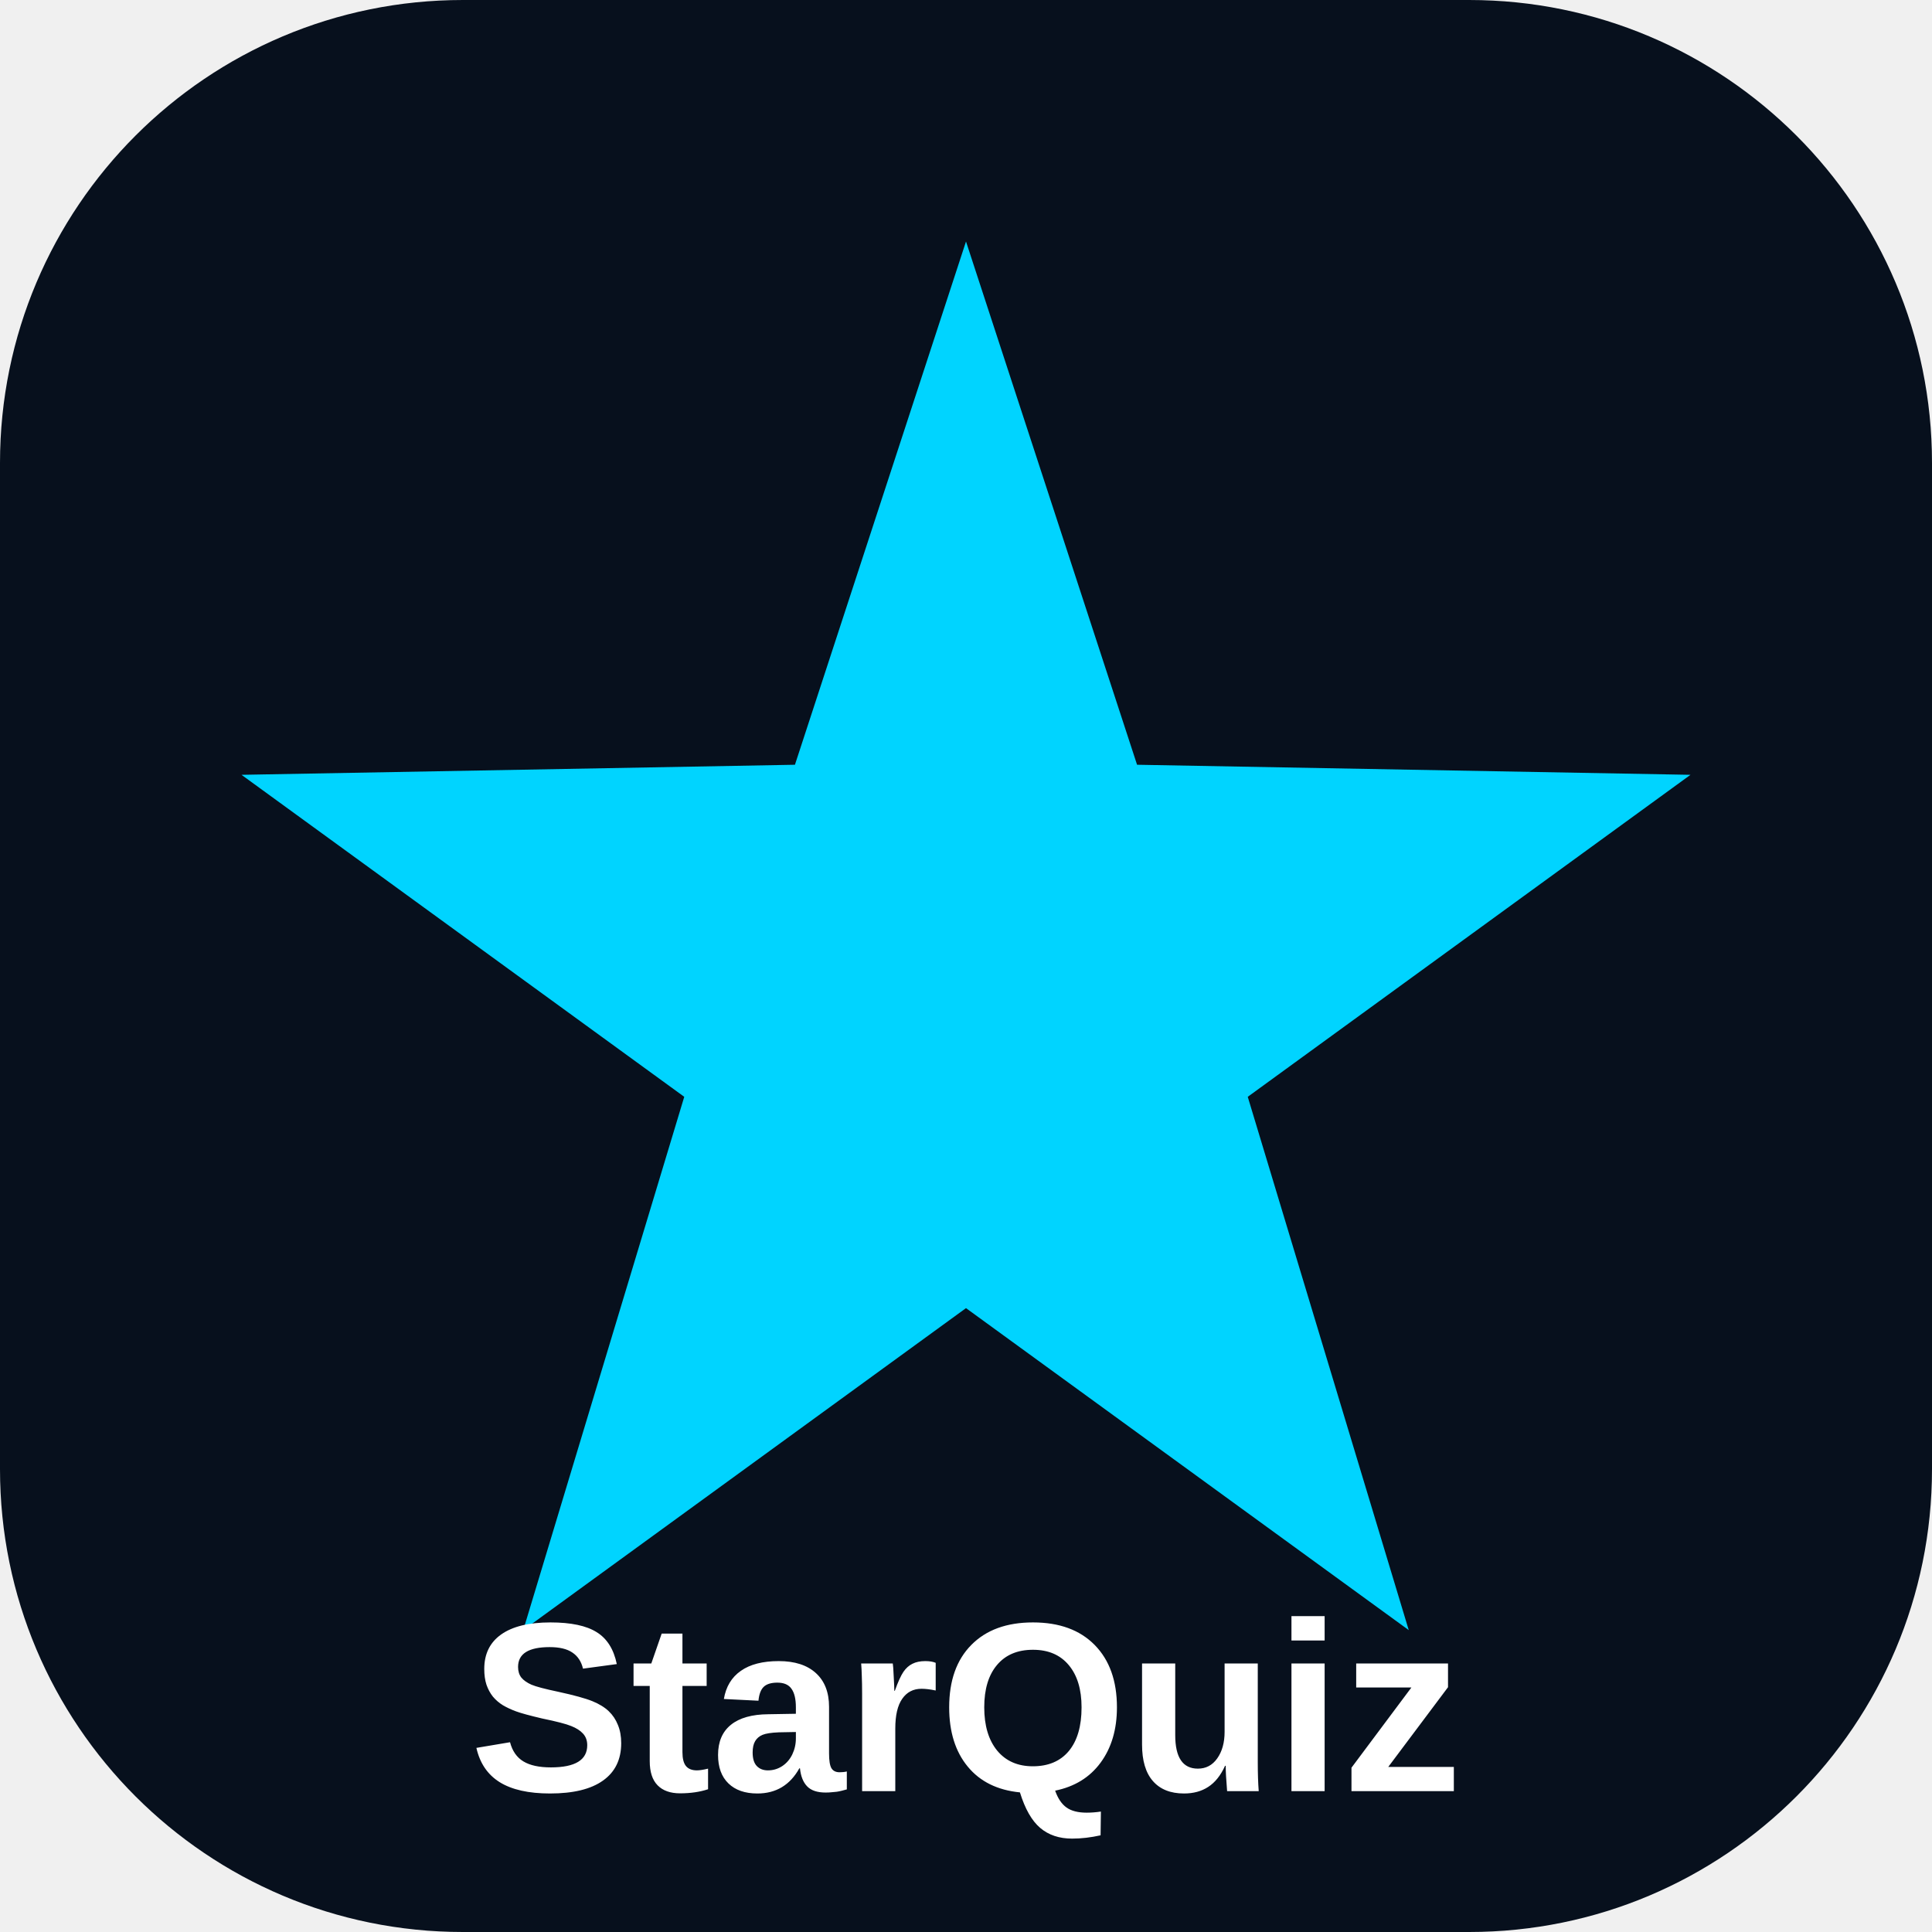
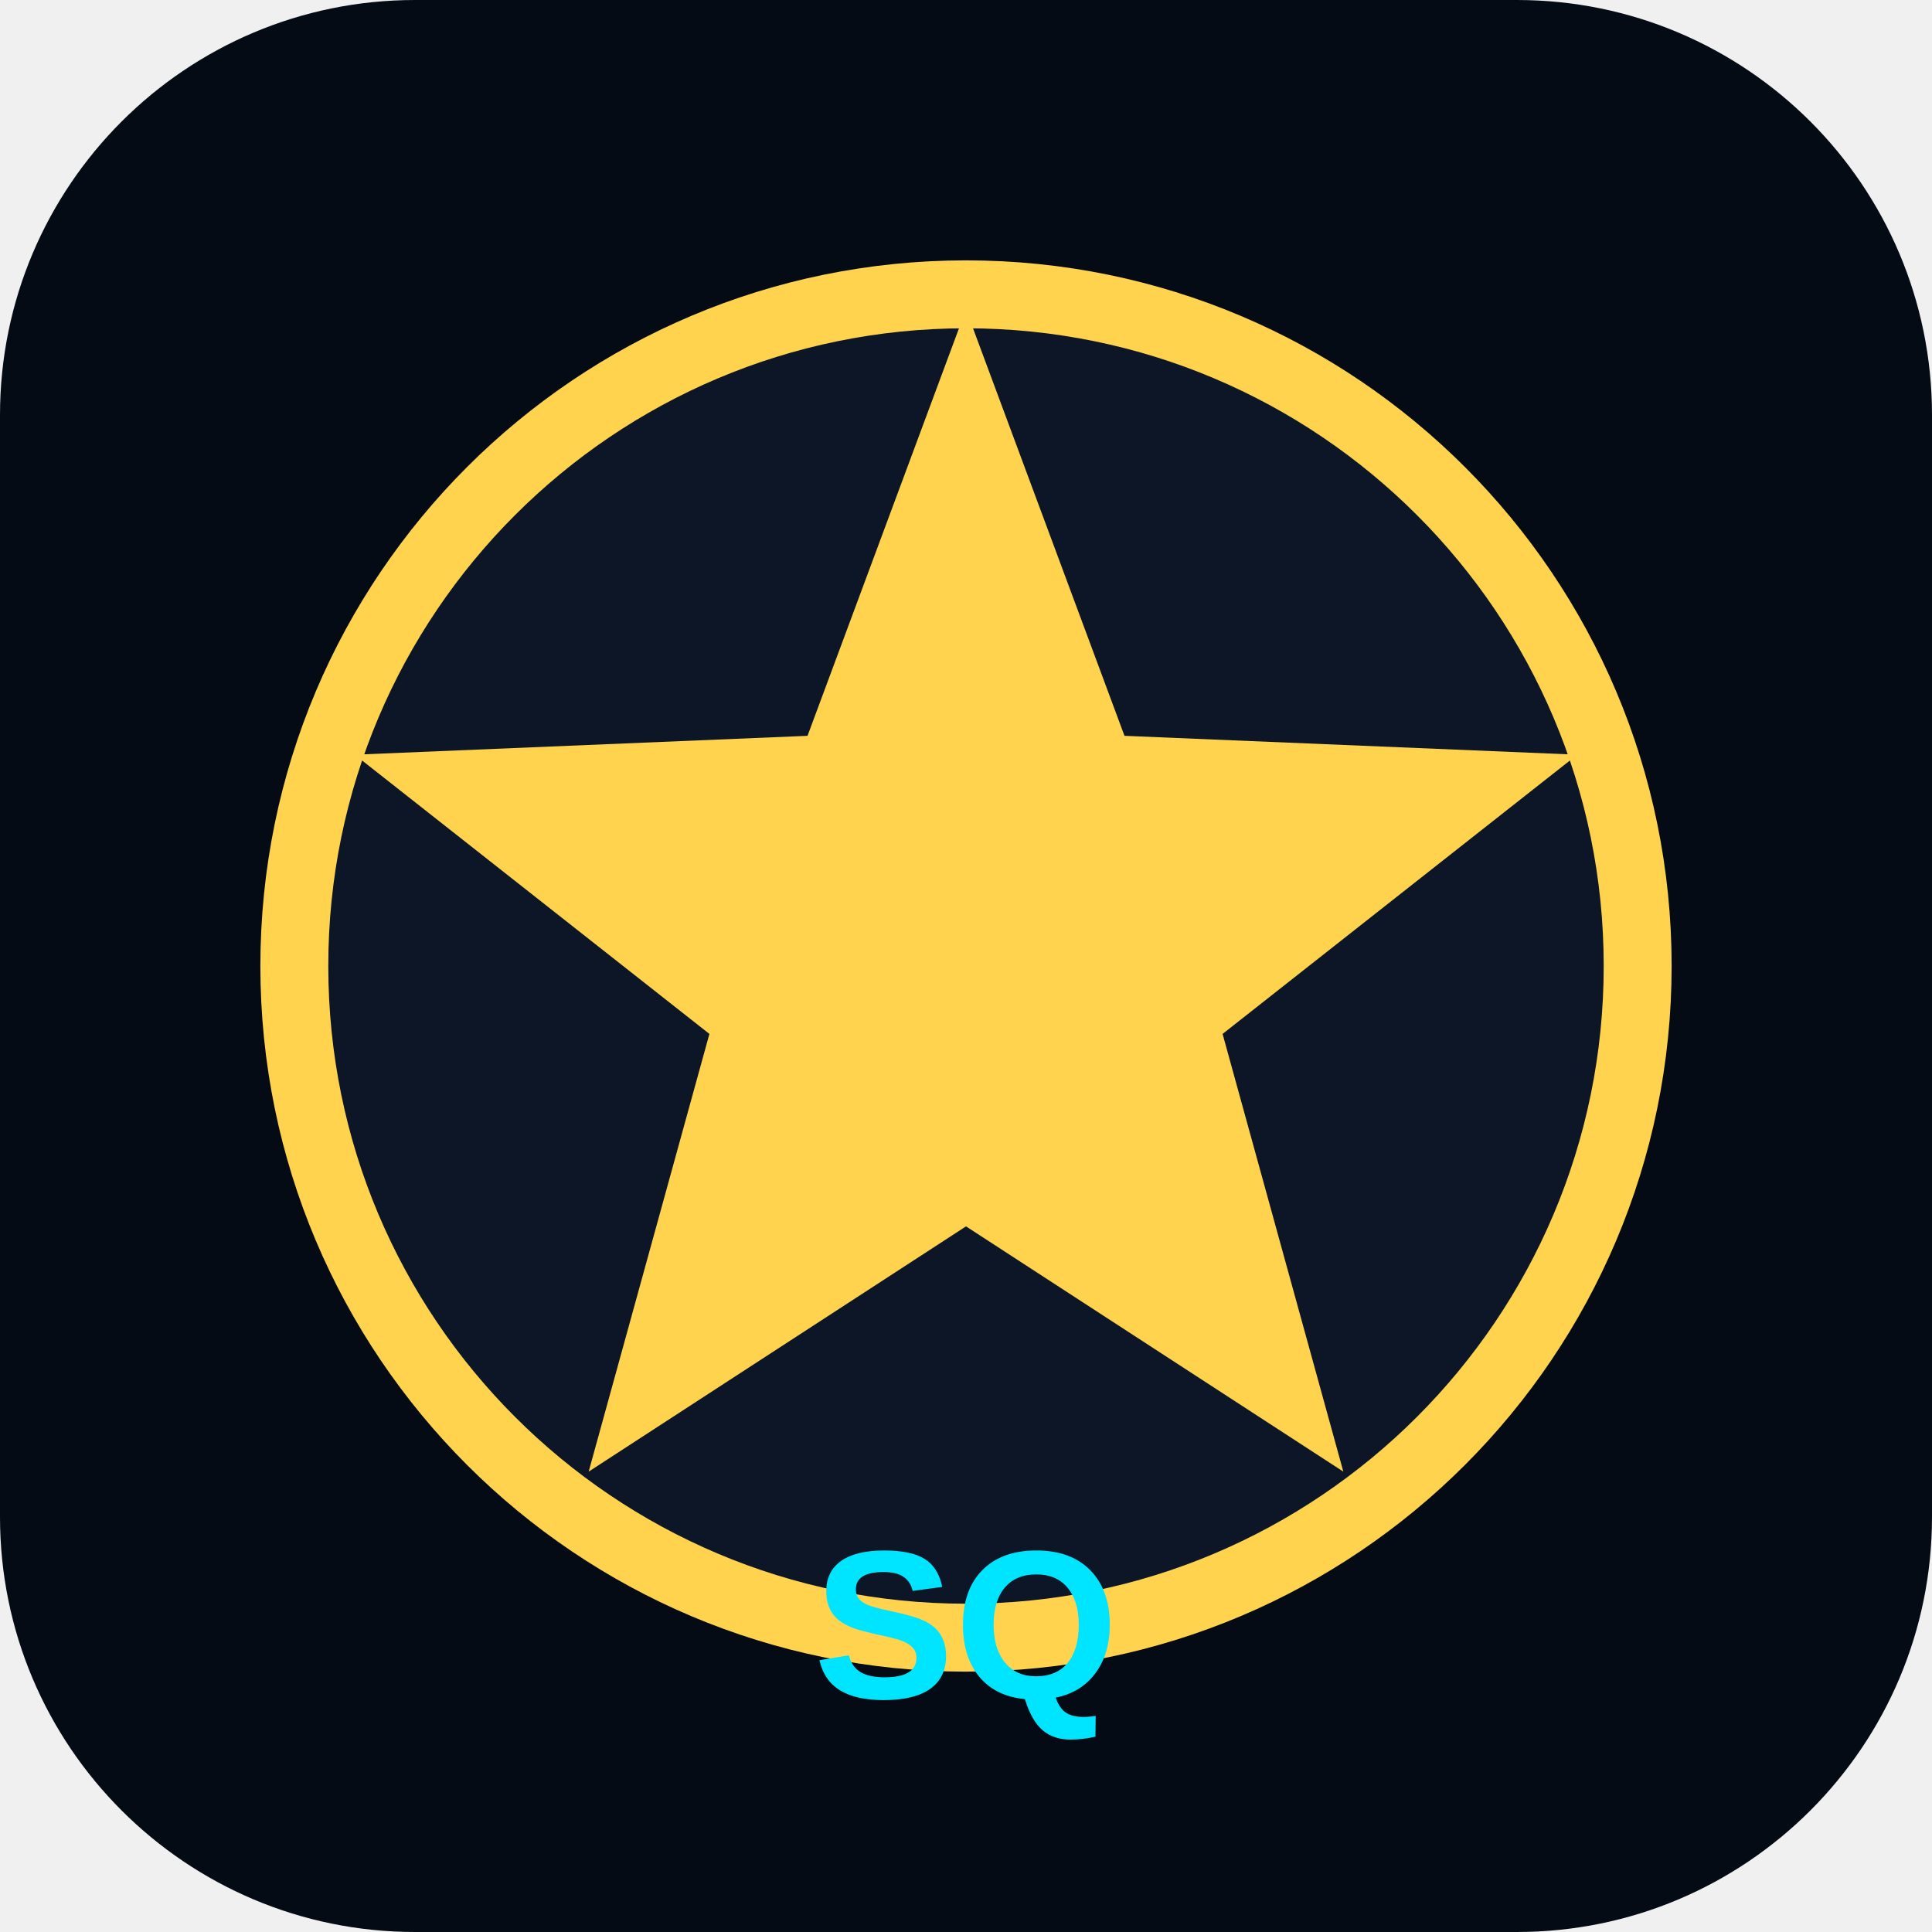
- <svg xmlns="http://www.w3.org/2000/svg" width="192" height="192" viewBox="0 0 192 192">
-   <rect width="192" height="192" rx="46" fill="#07101d" />
-   <path d="M96 24l17 52 55 1-44 32 16 53-44-32-44 32 16-53-44-32 55-1z" fill="#00d4ff" />
-   <text x="96" y="178" font-family="Arial" font-size="24" font-weight="700" text-anchor="middle" fill="#fff">StarQuiz</text>
+ <svg xmlns="http://www.w3.org/2000/svg" viewBox="0 0 512 512">
+   <rect width="512" height="512" rx="110" fill="#050b14" />
+   <circle cx="256" cy="256" r="178" fill="#0c1627" stroke="#ffd34e" stroke-width="18" />
+   <path d="M256 82l42 113 120 5-94 74 32 116-100-65-100 65 32-116-94-74 120-5z" fill="#ffd34e" />
+   <text x="256" y="450" font-size="56" text-anchor="middle" fill="#00e5ff" font-family="Arial" font-weight="700">SQ</text>
</svg>
